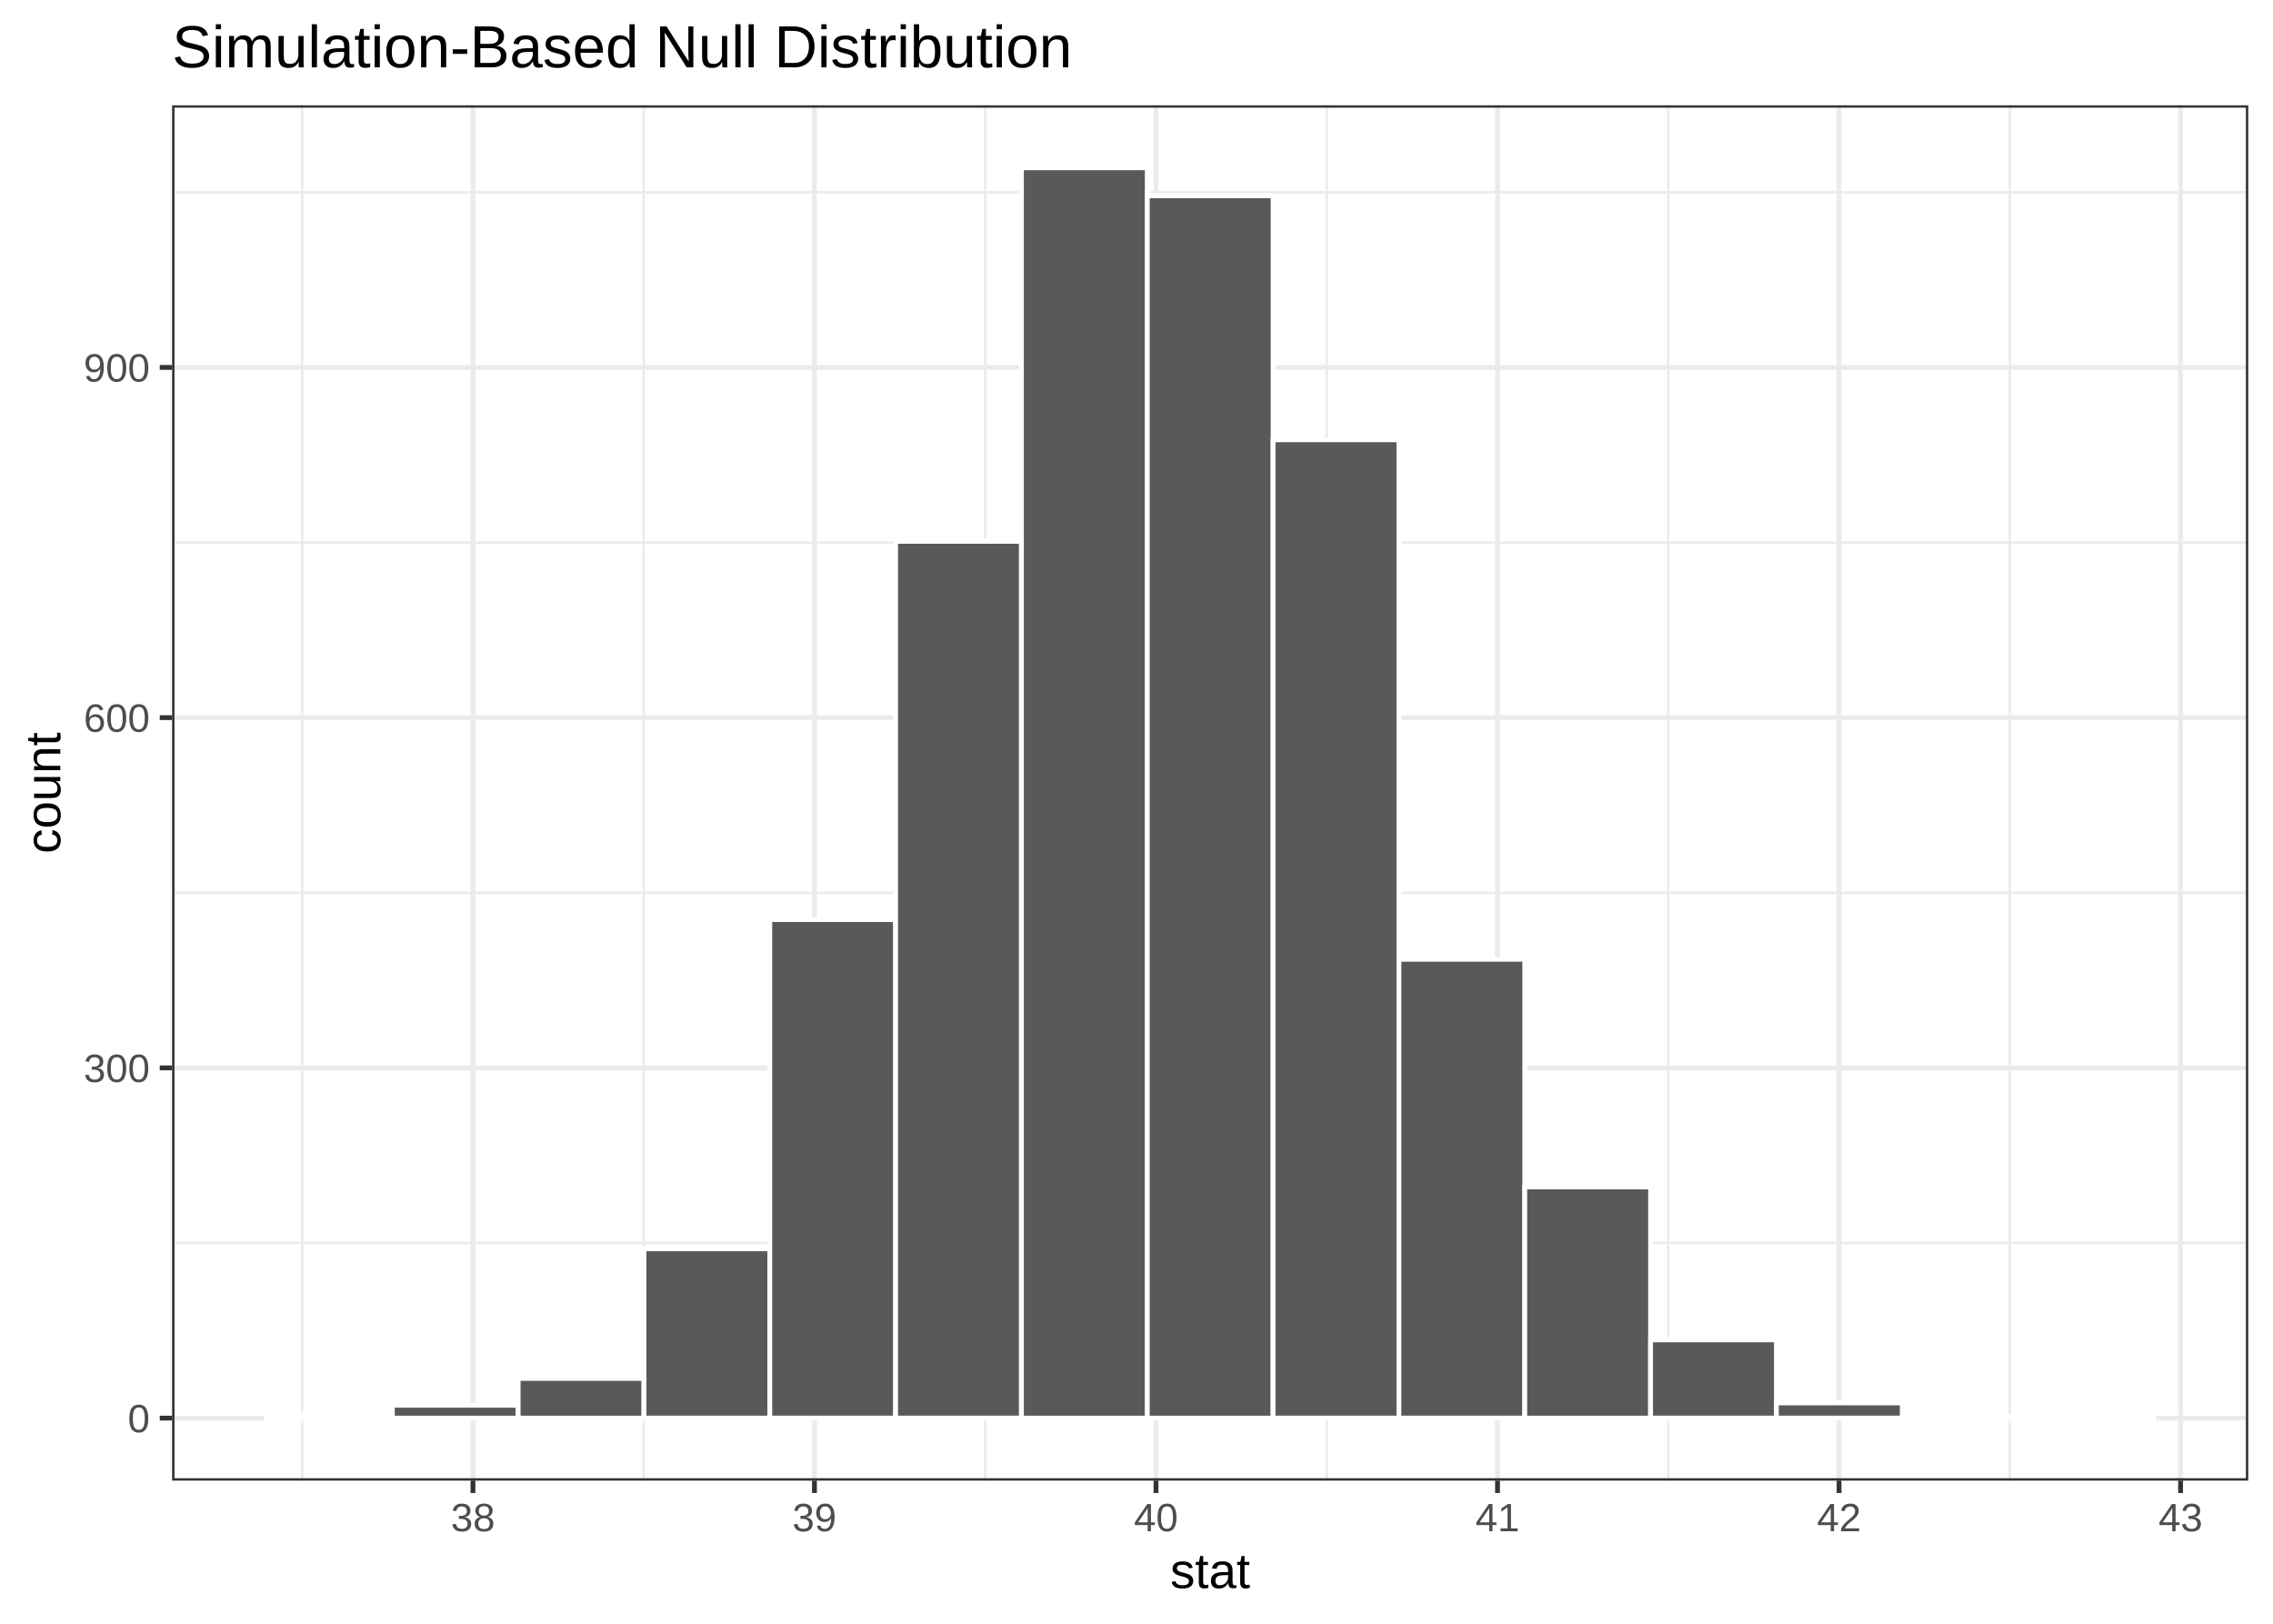
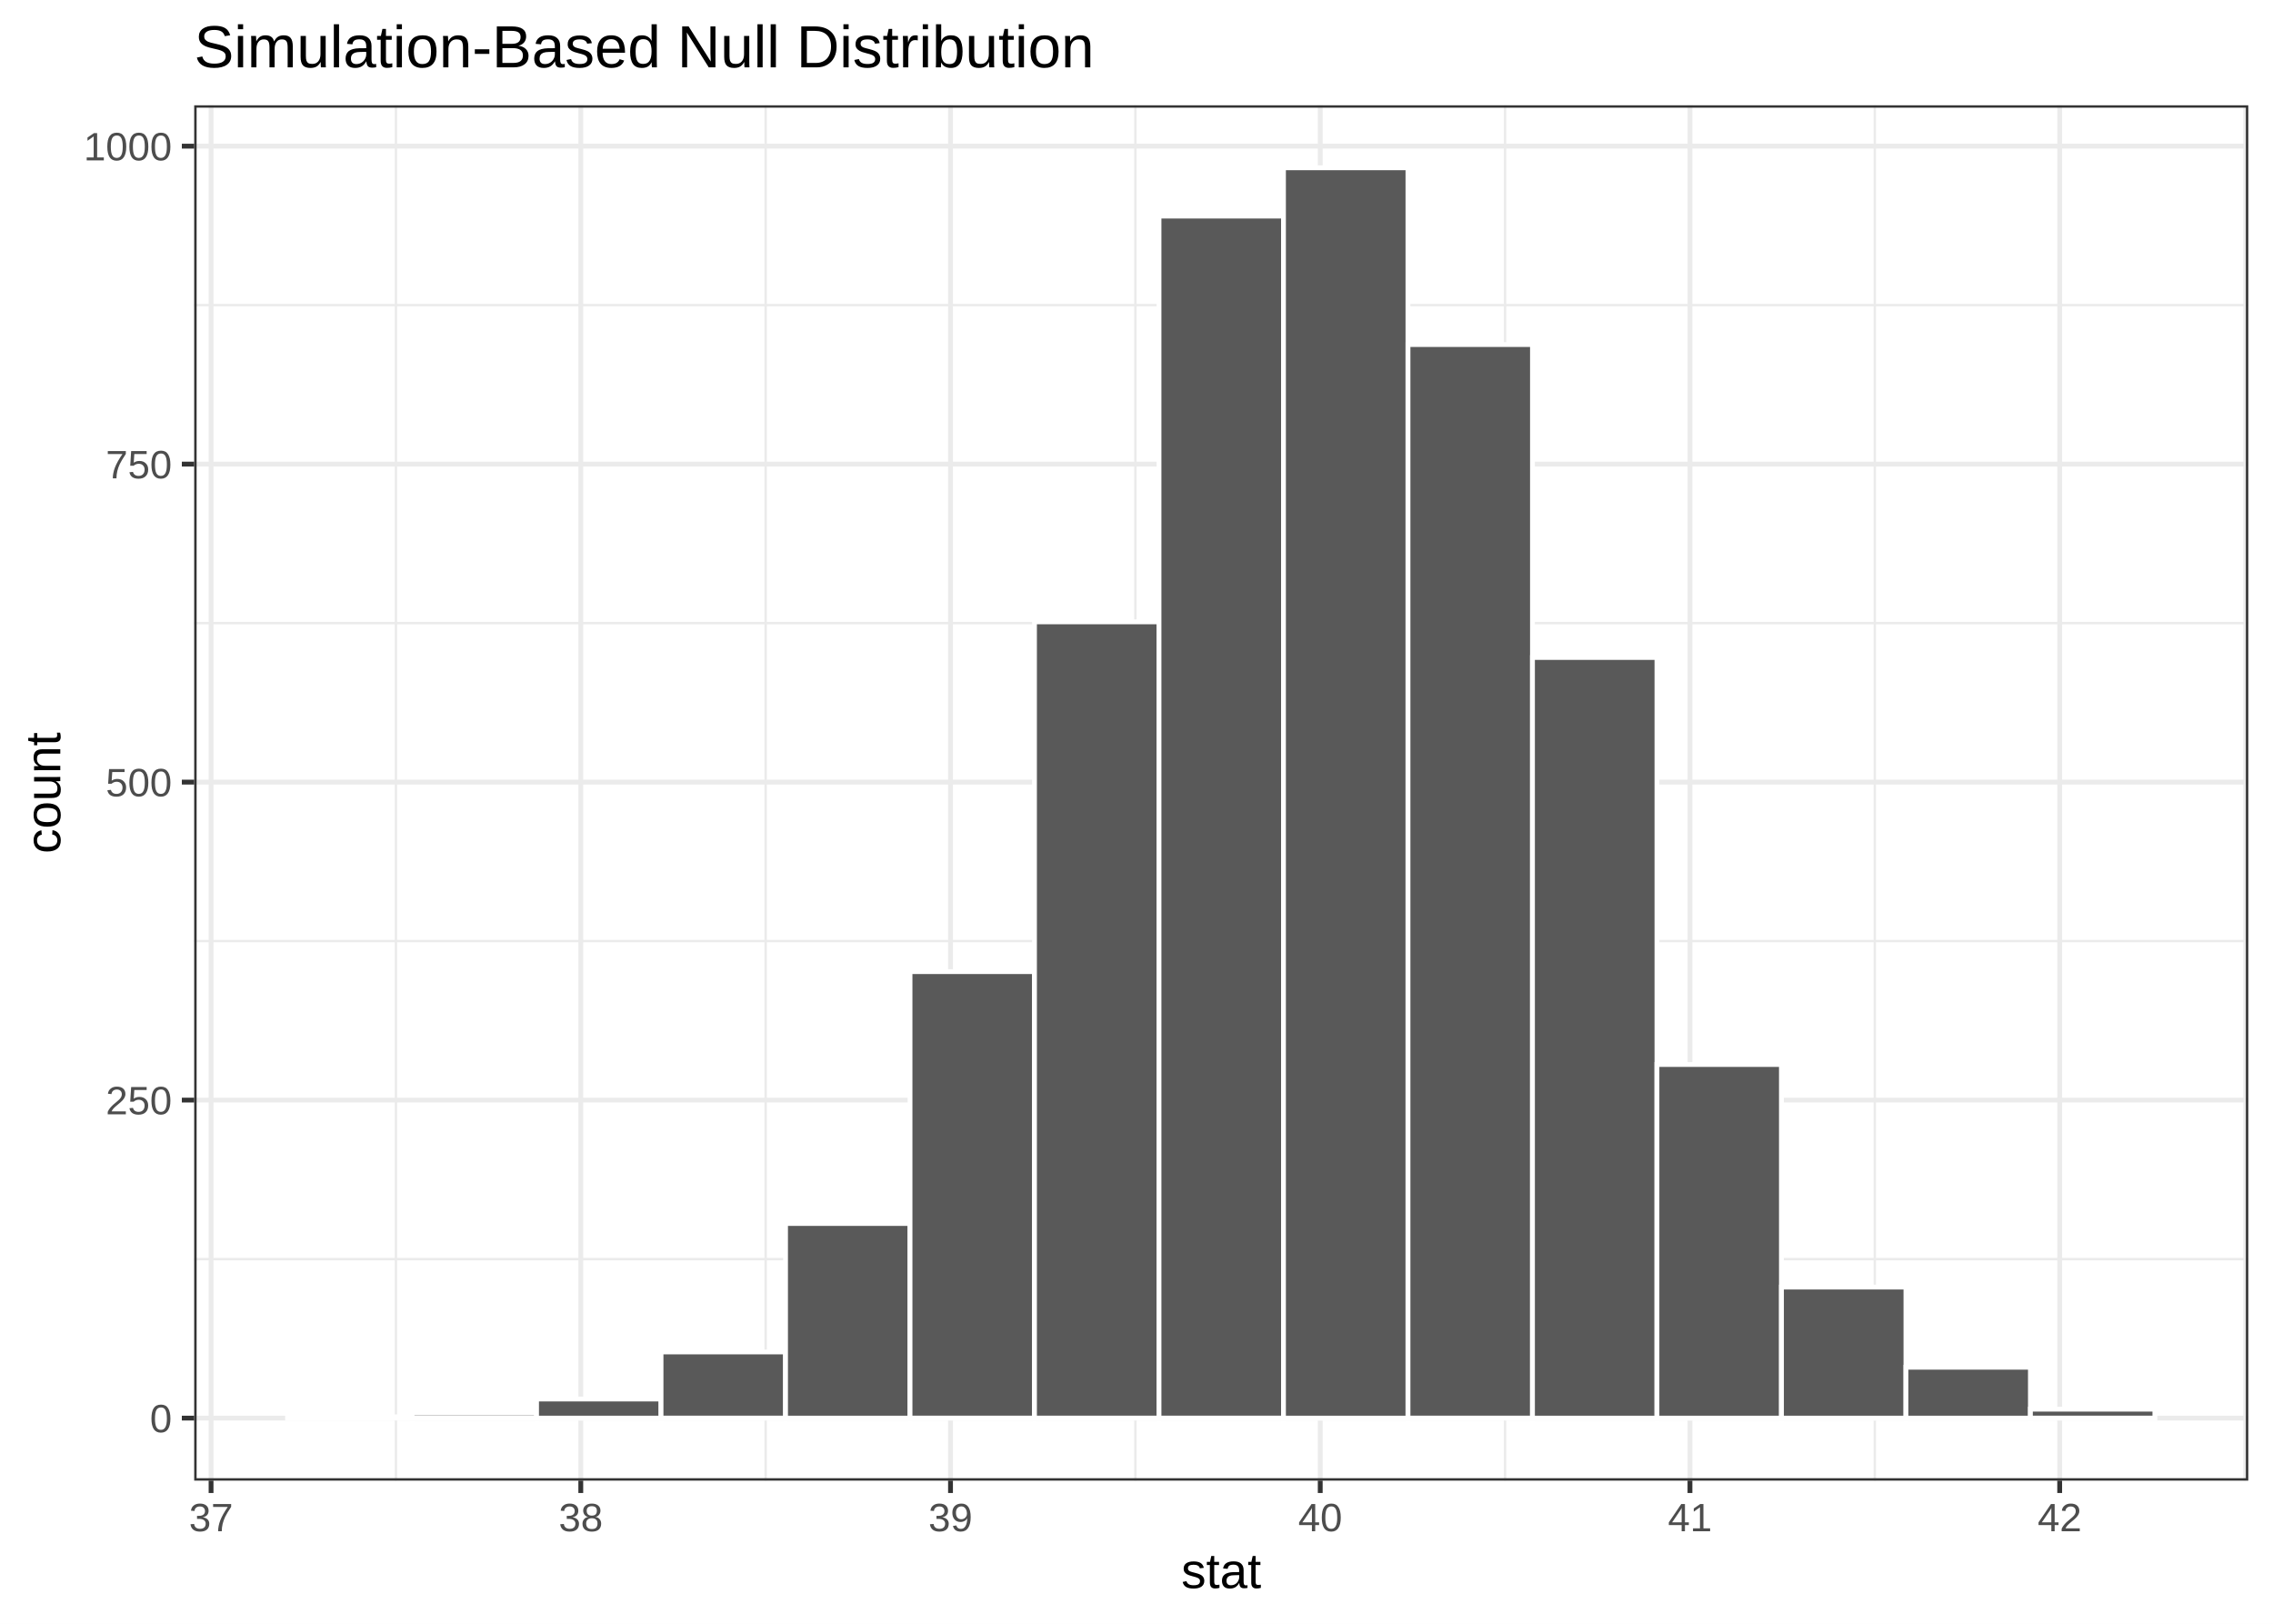
<svg xmlns="http://www.w3.org/2000/svg" class="svglite" width="504.00pt" height="360.00pt" viewBox="0 0 504.00 360.00">
  <defs>
    <style type="text/css">
    .svglite line, .svglite polyline, .svglite polygon, .svglite path, .svglite rect, .svglite circle {
      fill: none;
      stroke: #000000;
      stroke-linecap: round;
      stroke-linejoin: round;
      stroke-miterlimit: 10.00;
    }
    .svglite text {
      white-space: pre;
    }
  </style>
  </defs>
  <rect width="100%" height="100%" style="stroke: none; fill: none;" />
  <defs>
    <clipPath id="cpMC4wMHw1MDQuMDB8MC4wMHwzNjAuMDA=">
      <rect x="0.00" y="0.00" width="504.00" height="360.00" />
    </clipPath>
  </defs>
  <g clip-path="url(#cpMC4wMHw1MDQuMDB8MC4wMHwzNjAuMDA=)">
    <rect x="0.00" y="0.00" width="504.00" height="360.00" style="stroke-width: 1.07; stroke: #FFFFFF; fill: #FFFFFF;" />
  </g>
  <defs>
-     <clipPath id="cpMzguMTZ8NDk4LjUyfDIzLjM0fDMyOC4yNw==">
-       <rect x="38.16" y="23.34" width="460.36" height="304.93" />
+     <clipPath id="cpNDMuMDZ8NDk4LjUyfDIzLjM0fDMyOC4yNw==">
+       <rect x="43.06" y="23.34" width="455.46" height="304.93" />
    </clipPath>
  </defs>
-   <g clip-path="url(#cpMzguMTZ8NDk4LjUyfDIzLjM0fDMyOC4yNw==)">
-     <rect x="38.16" y="23.34" width="460.36" height="304.93" style="stroke-width: 1.07; stroke: none; fill: #FFFFFF;" />
-     <polyline points="38.16,275.58 498.52,275.58 " style="stroke-width: 0.53; stroke: #EBEBEB; stroke-linecap: butt;" />
-     <polyline points="38.16,197.93 498.52,197.93 " style="stroke-width: 0.53; stroke: #EBEBEB; stroke-linecap: butt;" />
-     <polyline points="38.16,120.28 498.52,120.28 " style="stroke-width: 0.53; stroke: #EBEBEB; stroke-linecap: butt;" />
-     <polyline points="38.16,42.63 498.52,42.63 " style="stroke-width: 0.53; stroke: #EBEBEB; stroke-linecap: butt;" />
-     <polyline points="67.00,328.27 67.00,23.34 " style="stroke-width: 0.53; stroke: #EBEBEB; stroke-linecap: butt;" />
-     <polyline points="142.73,328.27 142.73,23.34 " style="stroke-width: 0.53; stroke: #EBEBEB; stroke-linecap: butt;" />
-     <polyline points="218.46,328.27 218.46,23.34 " style="stroke-width: 0.53; stroke: #EBEBEB; stroke-linecap: butt;" />
-     <polyline points="294.19,328.27 294.19,23.34 " style="stroke-width: 0.53; stroke: #EBEBEB; stroke-linecap: butt;" />
-     <polyline points="369.92,328.27 369.92,23.34 " style="stroke-width: 0.53; stroke: #EBEBEB; stroke-linecap: butt;" />
-     <polyline points="445.64,328.27 445.64,23.34 " style="stroke-width: 0.53; stroke: #EBEBEB; stroke-linecap: butt;" />
-     <polyline points="38.16,314.41 498.52,314.41 " style="stroke-width: 1.07; stroke: #EBEBEB; stroke-linecap: butt;" />
-     <polyline points="38.16,236.76 498.52,236.76 " style="stroke-width: 1.07; stroke: #EBEBEB; stroke-linecap: butt;" />
-     <polyline points="38.16,159.11 498.52,159.11 " style="stroke-width: 1.07; stroke: #EBEBEB; stroke-linecap: butt;" />
-     <polyline points="38.16,81.46 498.52,81.46 " style="stroke-width: 1.07; stroke: #EBEBEB; stroke-linecap: butt;" />
-     <polyline points="104.87,328.27 104.87,23.34 " style="stroke-width: 1.07; stroke: #EBEBEB; stroke-linecap: butt;" />
-     <polyline points="180.59,328.27 180.59,23.34 " style="stroke-width: 1.07; stroke: #EBEBEB; stroke-linecap: butt;" />
-     <polyline points="256.32,328.27 256.32,23.34 " style="stroke-width: 1.07; stroke: #EBEBEB; stroke-linecap: butt;" />
-     <polyline points="332.05,328.27 332.05,23.34 " style="stroke-width: 1.07; stroke: #EBEBEB; stroke-linecap: butt;" />
-     <polyline points="407.78,328.27 407.78,23.34 " style="stroke-width: 1.07; stroke: #EBEBEB; stroke-linecap: butt;" />
-     <polyline points="483.51,328.27 483.51,23.34 " style="stroke-width: 1.07; stroke: #EBEBEB; stroke-linecap: butt;" />
-     <rect x="59.09" y="313.63" width="27.90" height="0.78" style="stroke-width: 1.07; stroke: #FFFFFF; stroke-linecap: butt; stroke-linejoin: miter; fill: #595959;" />
-     <rect x="86.99" y="311.56" width="27.90" height="2.85" style="stroke-width: 1.07; stroke: #FFFFFF; stroke-linecap: butt; stroke-linejoin: miter; fill: #595959;" />
-     <rect x="114.89" y="305.61" width="27.90" height="8.80" style="stroke-width: 1.07; stroke: #FFFFFF; stroke-linecap: butt; stroke-linejoin: miter; fill: #595959;" />
-     <rect x="142.79" y="276.87" width="27.90" height="37.53" style="stroke-width: 1.07; stroke: #FFFFFF; stroke-linecap: butt; stroke-linejoin: miter; fill: #595959;" />
-     <rect x="170.69" y="203.88" width="27.90" height="110.52" style="stroke-width: 1.07; stroke: #FFFFFF; stroke-linecap: butt; stroke-linejoin: miter; fill: #595959;" />
-     <rect x="198.59" y="120.02" width="27.90" height="194.38" style="stroke-width: 1.07; stroke: #FFFFFF; stroke-linecap: butt; stroke-linejoin: miter; fill: #595959;" />
-     <rect x="226.49" y="37.20" width="27.90" height="277.21" style="stroke-width: 1.07; stroke: #FFFFFF; stroke-linecap: butt; stroke-linejoin: miter; fill: #595959;" />
-     <rect x="254.39" y="43.41" width="27.90" height="271.00" style="stroke-width: 1.07; stroke: #FFFFFF; stroke-linecap: butt; stroke-linejoin: miter; fill: #595959;" />
-     <rect x="282.29" y="97.50" width="27.90" height="216.90" style="stroke-width: 1.07; stroke: #FFFFFF; stroke-linecap: butt; stroke-linejoin: miter; fill: #595959;" />
-     <rect x="310.19" y="212.68" width="27.90" height="101.72" style="stroke-width: 1.07; stroke: #FFFFFF; stroke-linecap: butt; stroke-linejoin: miter; fill: #595959;" />
-     <rect x="338.09" y="263.16" width="27.90" height="51.25" style="stroke-width: 1.07; stroke: #FFFFFF; stroke-linecap: butt; stroke-linejoin: miter; fill: #595959;" />
-     <rect x="365.99" y="297.06" width="27.90" height="17.34" style="stroke-width: 1.07; stroke: #FFFFFF; stroke-linecap: butt; stroke-linejoin: miter; fill: #595959;" />
-     <rect x="393.89" y="311.04" width="27.90" height="3.36" style="stroke-width: 1.07; stroke: #FFFFFF; stroke-linecap: butt; stroke-linejoin: miter; fill: #595959;" />
-     <rect x="421.79" y="314.15" width="27.90" height="0.26" style="stroke-width: 1.07; stroke: #FFFFFF; stroke-linecap: butt; stroke-linejoin: miter; fill: #595959;" />
-     <rect x="449.69" y="314.15" width="27.90" height="0.26" style="stroke-width: 1.07; stroke: #FFFFFF; stroke-linecap: butt; stroke-linejoin: miter; fill: #595959;" />
-     <rect x="38.16" y="23.34" width="460.36" height="304.93" style="stroke-width: 1.07; stroke: #333333;" />
+   <g clip-path="url(#cpNDMuMDZ8NDk4LjUyfDIzLjM0fDMyOC4yNw==)">
+     <rect x="43.06" y="23.34" width="455.46" height="304.93" style="stroke-width: 1.07; stroke: none; fill: #FFFFFF;" />
+     <polyline points="43.06,279.16 498.52,279.16 " style="stroke-width: 0.53; stroke: #EBEBEB; stroke-linecap: butt;" />
+     <polyline points="43.06,208.65 498.52,208.65 " style="stroke-width: 0.53; stroke: #EBEBEB; stroke-linecap: butt;" />
+     <polyline points="43.06,138.15 498.52,138.15 " style="stroke-width: 0.53; stroke: #EBEBEB; stroke-linecap: butt;" />
+     <polyline points="43.06,67.65 498.52,67.65 " style="stroke-width: 0.53; stroke: #EBEBEB; stroke-linecap: butt;" />
+     <polyline points="87.79,328.27 87.79,23.34 " style="stroke-width: 0.53; stroke: #EBEBEB; stroke-linecap: butt;" />
+     <polyline points="169.77,328.27 169.77,23.34 " style="stroke-width: 0.53; stroke: #EBEBEB; stroke-linecap: butt;" />
+     <polyline points="251.75,328.27 251.75,23.34 " style="stroke-width: 0.53; stroke: #EBEBEB; stroke-linecap: butt;" />
+     <polyline points="333.73,328.27 333.73,23.34 " style="stroke-width: 0.53; stroke: #EBEBEB; stroke-linecap: butt;" />
+     <polyline points="415.71,328.27 415.71,23.34 " style="stroke-width: 0.53; stroke: #EBEBEB; stroke-linecap: butt;" />
+     <polyline points="497.69,328.27 497.69,23.34 " style="stroke-width: 0.53; stroke: #EBEBEB; stroke-linecap: butt;" />
+     <polyline points="43.06,314.41 498.52,314.41 " style="stroke-width: 1.07; stroke: #EBEBEB; stroke-linecap: butt;" />
+     <polyline points="43.06,243.90 498.52,243.90 " style="stroke-width: 1.07; stroke: #EBEBEB; stroke-linecap: butt;" />
+     <polyline points="43.06,173.40 498.52,173.40 " style="stroke-width: 1.07; stroke: #EBEBEB; stroke-linecap: butt;" />
+     <polyline points="43.06,102.90 498.52,102.90 " style="stroke-width: 1.07; stroke: #EBEBEB; stroke-linecap: butt;" />
+     <polyline points="43.06,32.40 498.52,32.40 " style="stroke-width: 1.07; stroke: #EBEBEB; stroke-linecap: butt;" />
+     <polyline points="46.80,328.27 46.80,23.34 " style="stroke-width: 1.07; stroke: #EBEBEB; stroke-linecap: butt;" />
+     <polyline points="128.78,328.27 128.78,23.34 " style="stroke-width: 1.07; stroke: #EBEBEB; stroke-linecap: butt;" />
+     <polyline points="210.76,328.27 210.76,23.34 " style="stroke-width: 1.07; stroke: #EBEBEB; stroke-linecap: butt;" />
+     <polyline points="292.74,328.27 292.74,23.34 " style="stroke-width: 1.07; stroke: #EBEBEB; stroke-linecap: butt;" />
+     <polyline points="374.72,328.27 374.72,23.34 " style="stroke-width: 1.07; stroke: #EBEBEB; stroke-linecap: butt;" />
+     <polyline points="456.70,328.27 456.70,23.34 " style="stroke-width: 1.07; stroke: #EBEBEB; stroke-linecap: butt;" />
+     <rect x="63.76" y="314.12" width="27.60" height="0.28" style="stroke-width: 1.07; stroke: #FFFFFF; stroke-linecap: butt; stroke-linejoin: miter; fill: #595959;" />
+     <rect x="91.37" y="313.28" width="27.60" height="1.13" style="stroke-width: 1.07; stroke: #FFFFFF; stroke-linecap: butt; stroke-linejoin: miter; fill: #595959;" />
+     <rect x="118.97" y="310.18" width="27.60" height="4.23" style="stroke-width: 1.07; stroke: #FFFFFF; stroke-linecap: butt; stroke-linejoin: miter; fill: #595959;" />
+     <rect x="146.57" y="299.74" width="27.60" height="14.66" style="stroke-width: 1.07; stroke: #FFFFFF; stroke-linecap: butt; stroke-linejoin: miter; fill: #595959;" />
+     <rect x="174.18" y="271.26" width="27.60" height="43.15" style="stroke-width: 1.07; stroke: #FFFFFF; stroke-linecap: butt; stroke-linejoin: miter; fill: #595959;" />
+     <rect x="201.78" y="215.42" width="27.60" height="98.98" style="stroke-width: 1.07; stroke: #FFFFFF; stroke-linecap: butt; stroke-linejoin: miter; fill: #595959;" />
+     <rect x="229.38" y="137.87" width="27.60" height="176.53" style="stroke-width: 1.07; stroke: #FFFFFF; stroke-linecap: butt; stroke-linejoin: miter; fill: #595959;" />
+     <rect x="256.99" y="47.91" width="27.60" height="266.49" style="stroke-width: 1.07; stroke: #FFFFFF; stroke-linecap: butt; stroke-linejoin: miter; fill: #595959;" />
+     <rect x="284.59" y="37.20" width="27.60" height="277.21" style="stroke-width: 1.07; stroke: #FFFFFF; stroke-linecap: butt; stroke-linejoin: miter; fill: #595959;" />
+     <rect x="312.20" y="76.39" width="27.60" height="238.01" style="stroke-width: 1.07; stroke: #FFFFFF; stroke-linecap: butt; stroke-linejoin: miter; fill: #595959;" />
+     <rect x="339.80" y="145.77" width="27.60" height="168.64" style="stroke-width: 1.07; stroke: #FFFFFF; stroke-linecap: butt; stroke-linejoin: miter; fill: #595959;" />
+     <rect x="367.40" y="236.01" width="27.60" height="78.40" style="stroke-width: 1.07; stroke: #FFFFFF; stroke-linecap: butt; stroke-linejoin: miter; fill: #595959;" />
+     <rect x="395.01" y="285.36" width="27.60" height="29.05" style="stroke-width: 1.07; stroke: #FFFFFF; stroke-linecap: butt; stroke-linejoin: miter; fill: #595959;" />
+     <rect x="422.61" y="303.13" width="27.60" height="11.28" style="stroke-width: 1.07; stroke: #FFFFFF; stroke-linecap: butt; stroke-linejoin: miter; fill: #595959;" />
+     <rect x="450.21" y="312.43" width="27.60" height="1.97" style="stroke-width: 1.07; stroke: #FFFFFF; stroke-linecap: butt; stroke-linejoin: miter; fill: #595959;" />
+     <rect x="43.06" y="23.34" width="455.46" height="304.93" style="stroke-width: 1.07; stroke: #333333;" />
  </g>
  <g clip-path="url(#cpMC4wMHw1MDQuMDB8MC4wMHwzNjAuMDA=)">
-     <text x="33.23" y="317.56" text-anchor="end" style="font-size: 8.80px;fill: #4D4D4D; font-family: &quot;Arial&quot;;" textLength="4.90px" lengthAdjust="spacingAndGlyphs">0</text>
-     <text x="33.23" y="239.91" text-anchor="end" style="font-size: 8.80px;fill: #4D4D4D; font-family: &quot;Arial&quot;;" textLength="14.69px" lengthAdjust="spacingAndGlyphs">300</text>
-     <text x="33.23" y="162.26" text-anchor="end" style="font-size: 8.80px;fill: #4D4D4D; font-family: &quot;Arial&quot;;" textLength="14.69px" lengthAdjust="spacingAndGlyphs">600</text>
-     <text x="33.23" y="84.61" text-anchor="end" style="font-size: 8.80px;fill: #4D4D4D; font-family: &quot;Arial&quot;;" textLength="14.69px" lengthAdjust="spacingAndGlyphs">900</text>
-     <polyline points="35.42,314.41 38.16,314.41 " style="stroke-width: 1.07; stroke: #333333; stroke-linecap: butt;" />
-     <polyline points="35.42,236.76 38.16,236.76 " style="stroke-width: 1.07; stroke: #333333; stroke-linecap: butt;" />
-     <polyline points="35.42,159.11 38.16,159.11 " style="stroke-width: 1.07; stroke: #333333; stroke-linecap: butt;" />
-     <polyline points="35.42,81.46 38.16,81.46 " style="stroke-width: 1.07; stroke: #333333; stroke-linecap: butt;" />
-     <polyline points="104.87,331.01 104.87,328.27 " style="stroke-width: 1.07; stroke: #333333; stroke-linecap: butt;" />
-     <polyline points="180.59,331.01 180.59,328.27 " style="stroke-width: 1.07; stroke: #333333; stroke-linecap: butt;" />
-     <polyline points="256.32,331.01 256.32,328.27 " style="stroke-width: 1.07; stroke: #333333; stroke-linecap: butt;" />
-     <polyline points="332.05,331.01 332.05,328.27 " style="stroke-width: 1.07; stroke: #333333; stroke-linecap: butt;" />
-     <polyline points="407.78,331.01 407.78,328.27 " style="stroke-width: 1.07; stroke: #333333; stroke-linecap: butt;" />
-     <polyline points="483.51,331.01 483.51,328.27 " style="stroke-width: 1.07; stroke: #333333; stroke-linecap: butt;" />
-     <text x="104.87" y="339.50" text-anchor="middle" style="font-size: 8.80px;fill: #4D4D4D; font-family: &quot;Arial&quot;;" textLength="9.79px" lengthAdjust="spacingAndGlyphs">38</text>
-     <text x="180.59" y="339.50" text-anchor="middle" style="font-size: 8.80px;fill: #4D4D4D; font-family: &quot;Arial&quot;;" textLength="9.79px" lengthAdjust="spacingAndGlyphs">39</text>
-     <text x="256.32" y="339.50" text-anchor="middle" style="font-size: 8.80px;fill: #4D4D4D; font-family: &quot;Arial&quot;;" textLength="9.79px" lengthAdjust="spacingAndGlyphs">40</text>
-     <text x="332.05" y="339.50" text-anchor="middle" style="font-size: 8.80px;fill: #4D4D4D; font-family: &quot;Arial&quot;;" textLength="9.79px" lengthAdjust="spacingAndGlyphs">41</text>
-     <text x="407.78" y="339.50" text-anchor="middle" style="font-size: 8.80px;fill: #4D4D4D; font-family: &quot;Arial&quot;;" textLength="9.79px" lengthAdjust="spacingAndGlyphs">42</text>
-     <text x="483.51" y="339.50" text-anchor="middle" style="font-size: 8.80px;fill: #4D4D4D; font-family: &quot;Arial&quot;;" textLength="9.79px" lengthAdjust="spacingAndGlyphs">43</text>
-     <text x="268.34" y="352.09" text-anchor="middle" style="font-size: 11.00px; font-family: &quot;Arial&quot;;" textLength="17.73px" lengthAdjust="spacingAndGlyphs">stat</text>
+     <text x="38.13" y="317.56" text-anchor="end" style="font-size: 8.80px;fill: #4D4D4D; font-family: &quot;Arial&quot;;" textLength="4.90px" lengthAdjust="spacingAndGlyphs">0</text>
+     <text x="38.13" y="247.06" text-anchor="end" style="font-size: 8.80px;fill: #4D4D4D; font-family: &quot;Arial&quot;;" textLength="14.69px" lengthAdjust="spacingAndGlyphs">250</text>
+     <text x="38.13" y="176.56" text-anchor="end" style="font-size: 8.80px;fill: #4D4D4D; font-family: &quot;Arial&quot;;" textLength="14.69px" lengthAdjust="spacingAndGlyphs">500</text>
+     <text x="38.13" y="106.06" text-anchor="end" style="font-size: 8.80px;fill: #4D4D4D; font-family: &quot;Arial&quot;;" textLength="14.69px" lengthAdjust="spacingAndGlyphs">750</text>
+     <text x="38.13" y="35.56" text-anchor="end" style="font-size: 8.80px;fill: #4D4D4D; font-family: &quot;Arial&quot;;" textLength="19.58px" lengthAdjust="spacingAndGlyphs">1000</text>
+     <polyline points="40.32,314.41 43.06,314.41 " style="stroke-width: 1.07; stroke: #333333; stroke-linecap: butt;" />
+     <polyline points="40.32,243.90 43.06,243.90 " style="stroke-width: 1.07; stroke: #333333; stroke-linecap: butt;" />
+     <polyline points="40.32,173.40 43.06,173.40 " style="stroke-width: 1.07; stroke: #333333; stroke-linecap: butt;" />
+     <polyline points="40.32,102.90 43.06,102.90 " style="stroke-width: 1.07; stroke: #333333; stroke-linecap: butt;" />
+     <polyline points="40.32,32.40 43.06,32.40 " style="stroke-width: 1.07; stroke: #333333; stroke-linecap: butt;" />
+     <polyline points="46.80,331.01 46.80,328.27 " style="stroke-width: 1.07; stroke: #333333; stroke-linecap: butt;" />
+     <polyline points="128.78,331.01 128.78,328.27 " style="stroke-width: 1.07; stroke: #333333; stroke-linecap: butt;" />
+     <polyline points="210.76,331.01 210.76,328.27 " style="stroke-width: 1.07; stroke: #333333; stroke-linecap: butt;" />
+     <polyline points="292.74,331.01 292.74,328.27 " style="stroke-width: 1.07; stroke: #333333; stroke-linecap: butt;" />
+     <polyline points="374.72,331.01 374.72,328.27 " style="stroke-width: 1.07; stroke: #333333; stroke-linecap: butt;" />
+     <polyline points="456.70,331.01 456.70,328.27 " style="stroke-width: 1.07; stroke: #333333; stroke-linecap: butt;" />
+     <text x="46.80" y="339.50" text-anchor="middle" style="font-size: 8.80px;fill: #4D4D4D; font-family: &quot;Arial&quot;;" textLength="9.79px" lengthAdjust="spacingAndGlyphs">37</text>
+     <text x="128.78" y="339.50" text-anchor="middle" style="font-size: 8.80px;fill: #4D4D4D; font-family: &quot;Arial&quot;;" textLength="9.79px" lengthAdjust="spacingAndGlyphs">38</text>
+     <text x="210.76" y="339.50" text-anchor="middle" style="font-size: 8.80px;fill: #4D4D4D; font-family: &quot;Arial&quot;;" textLength="9.79px" lengthAdjust="spacingAndGlyphs">39</text>
+     <text x="292.74" y="339.50" text-anchor="middle" style="font-size: 8.80px;fill: #4D4D4D; font-family: &quot;Arial&quot;;" textLength="9.79px" lengthAdjust="spacingAndGlyphs">40</text>
+     <text x="374.72" y="339.50" text-anchor="middle" style="font-size: 8.80px;fill: #4D4D4D; font-family: &quot;Arial&quot;;" textLength="9.79px" lengthAdjust="spacingAndGlyphs">41</text>
+     <text x="456.70" y="339.50" text-anchor="middle" style="font-size: 8.80px;fill: #4D4D4D; font-family: &quot;Arial&quot;;" textLength="9.79px" lengthAdjust="spacingAndGlyphs">42</text>
+     <text x="270.79" y="352.09" text-anchor="middle" style="font-size: 11.00px; font-family: &quot;Arial&quot;;" textLength="17.73px" lengthAdjust="spacingAndGlyphs">stat</text>
    <text transform="translate(13.37,175.80) rotate(-90)" text-anchor="middle" style="font-size: 11.00px; font-family: &quot;Arial&quot;;" textLength="26.91px" lengthAdjust="spacingAndGlyphs">count</text>
-     <text x="38.16" y="14.94" style="font-size: 13.20px; font-family: &quot;Arial&quot;;" textLength="199.42px" lengthAdjust="spacingAndGlyphs">Simulation-Based Null Distribution</text>
+     <text x="43.06" y="14.94" style="font-size: 13.20px; font-family: &quot;Arial&quot;;" textLength="199.42px" lengthAdjust="spacingAndGlyphs">Simulation-Based Null Distribution</text>
  </g>
</svg>
